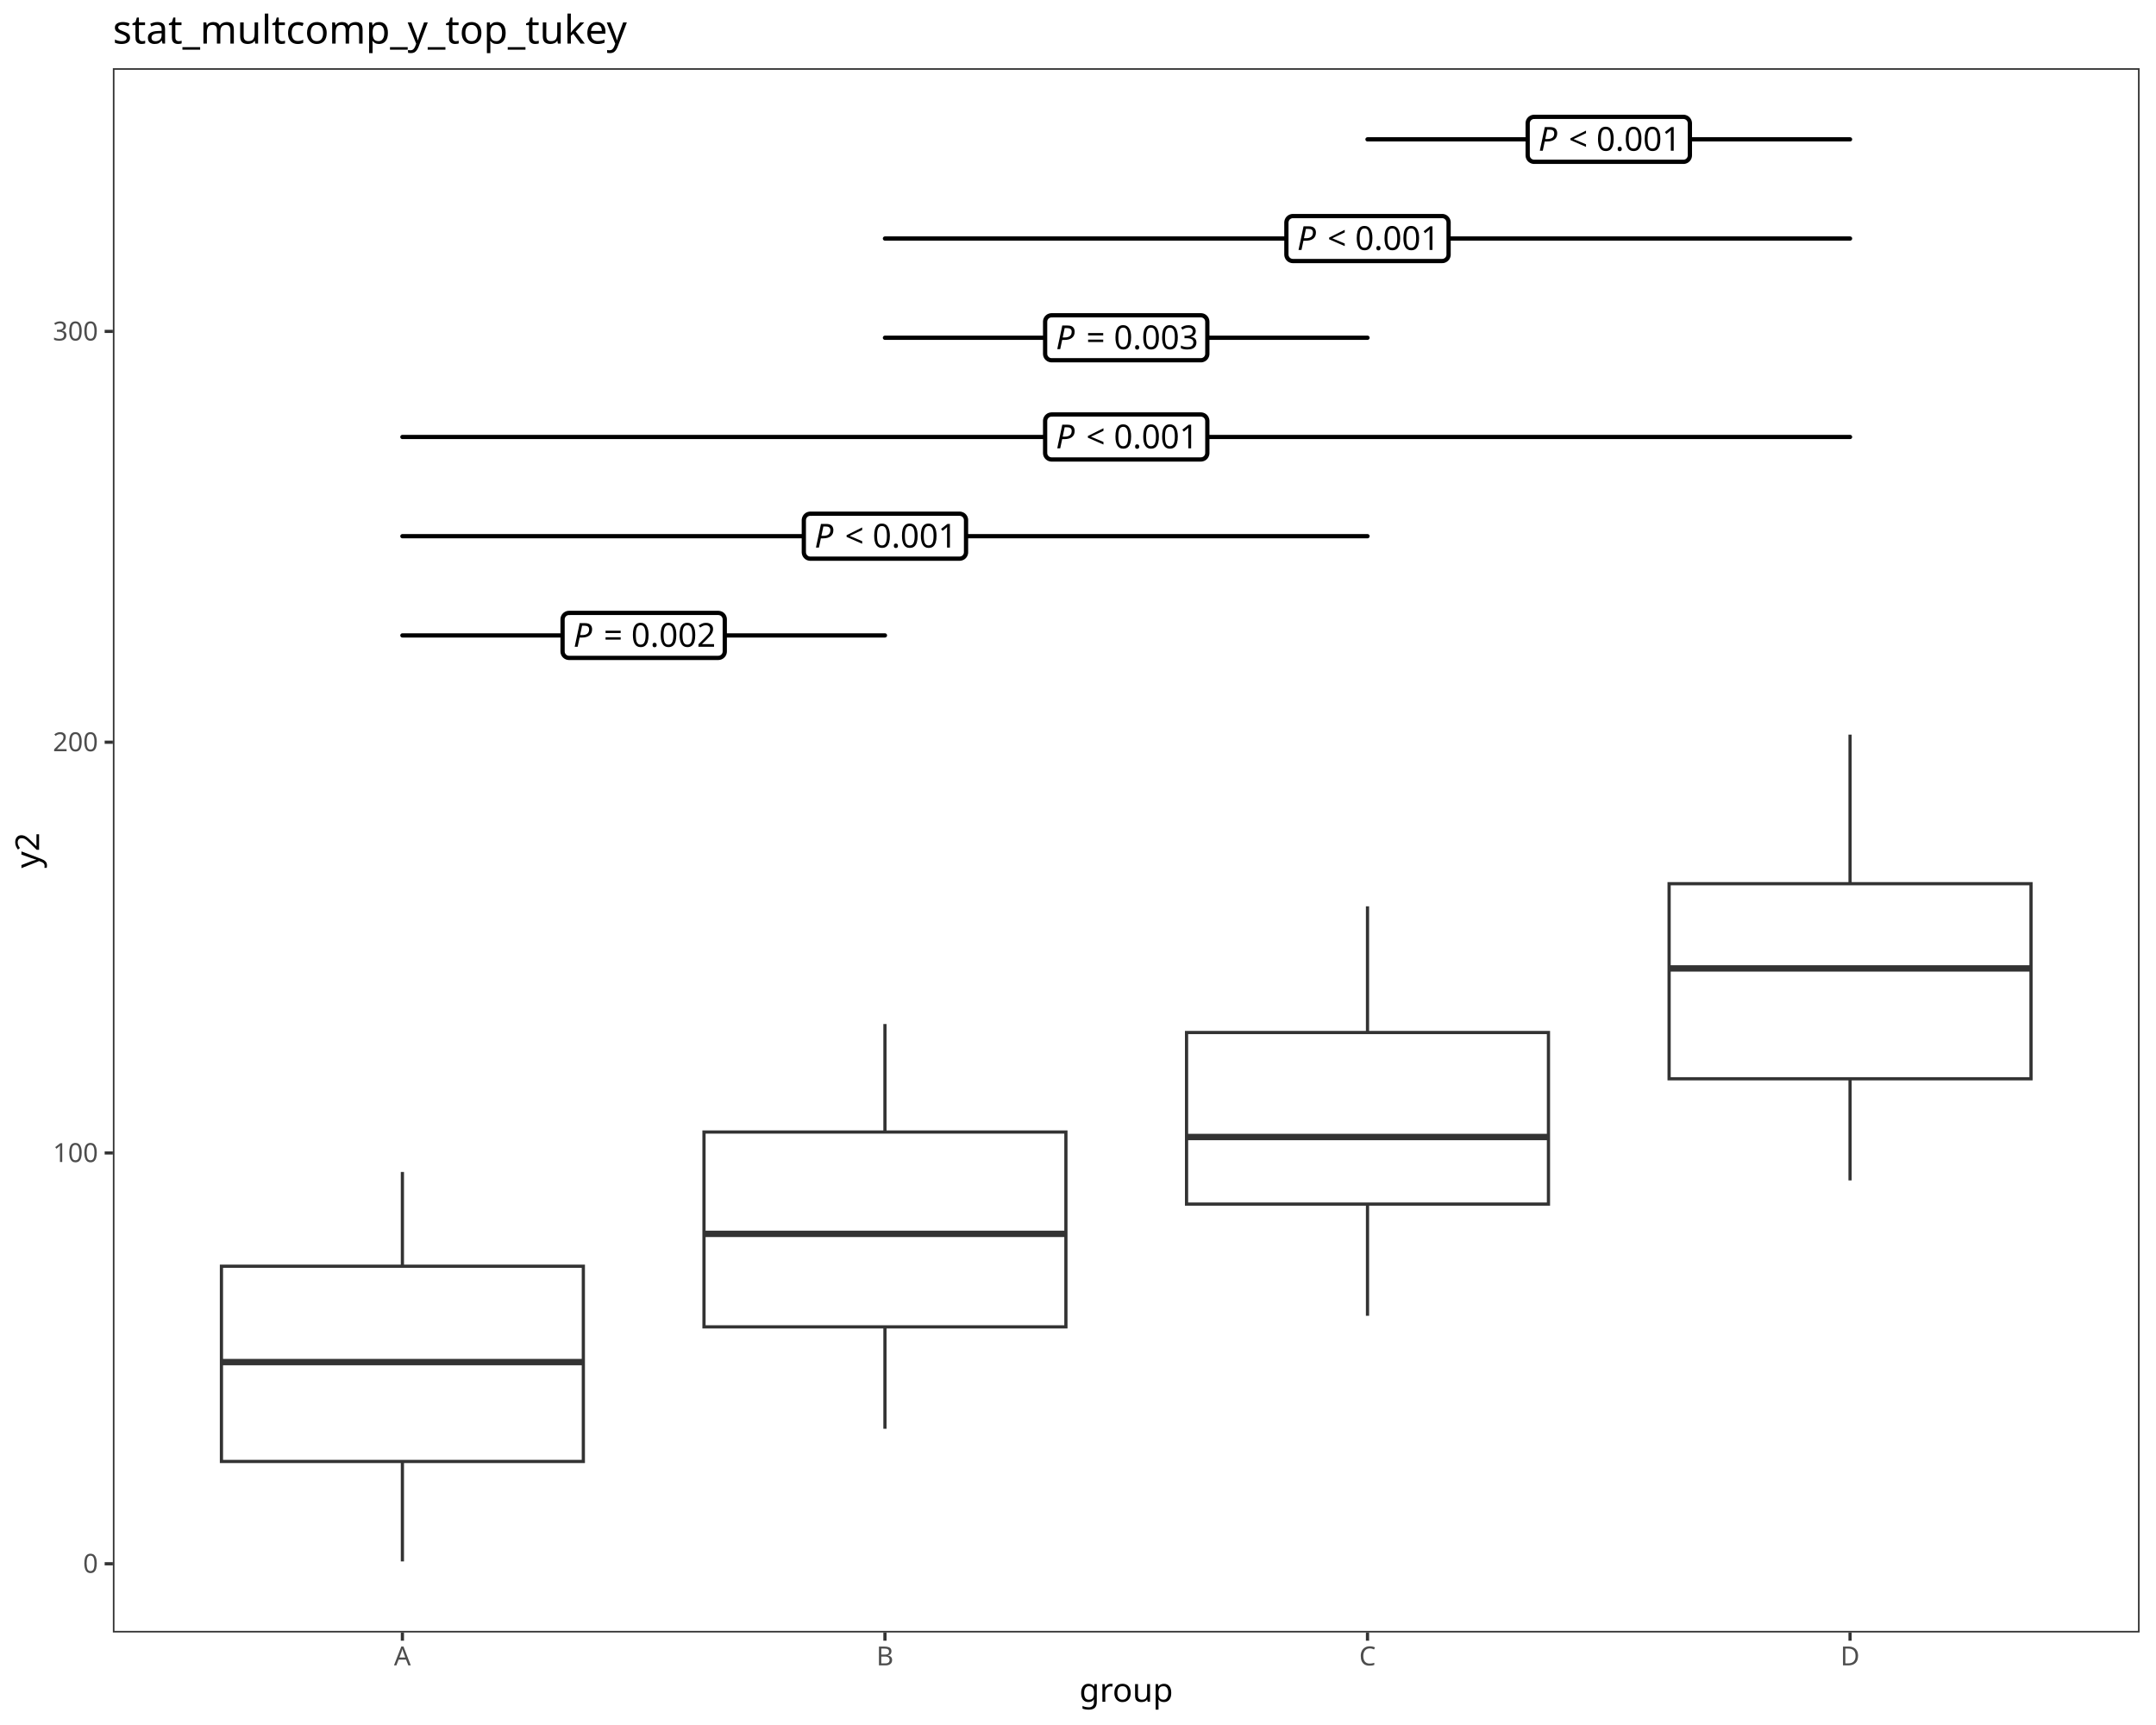
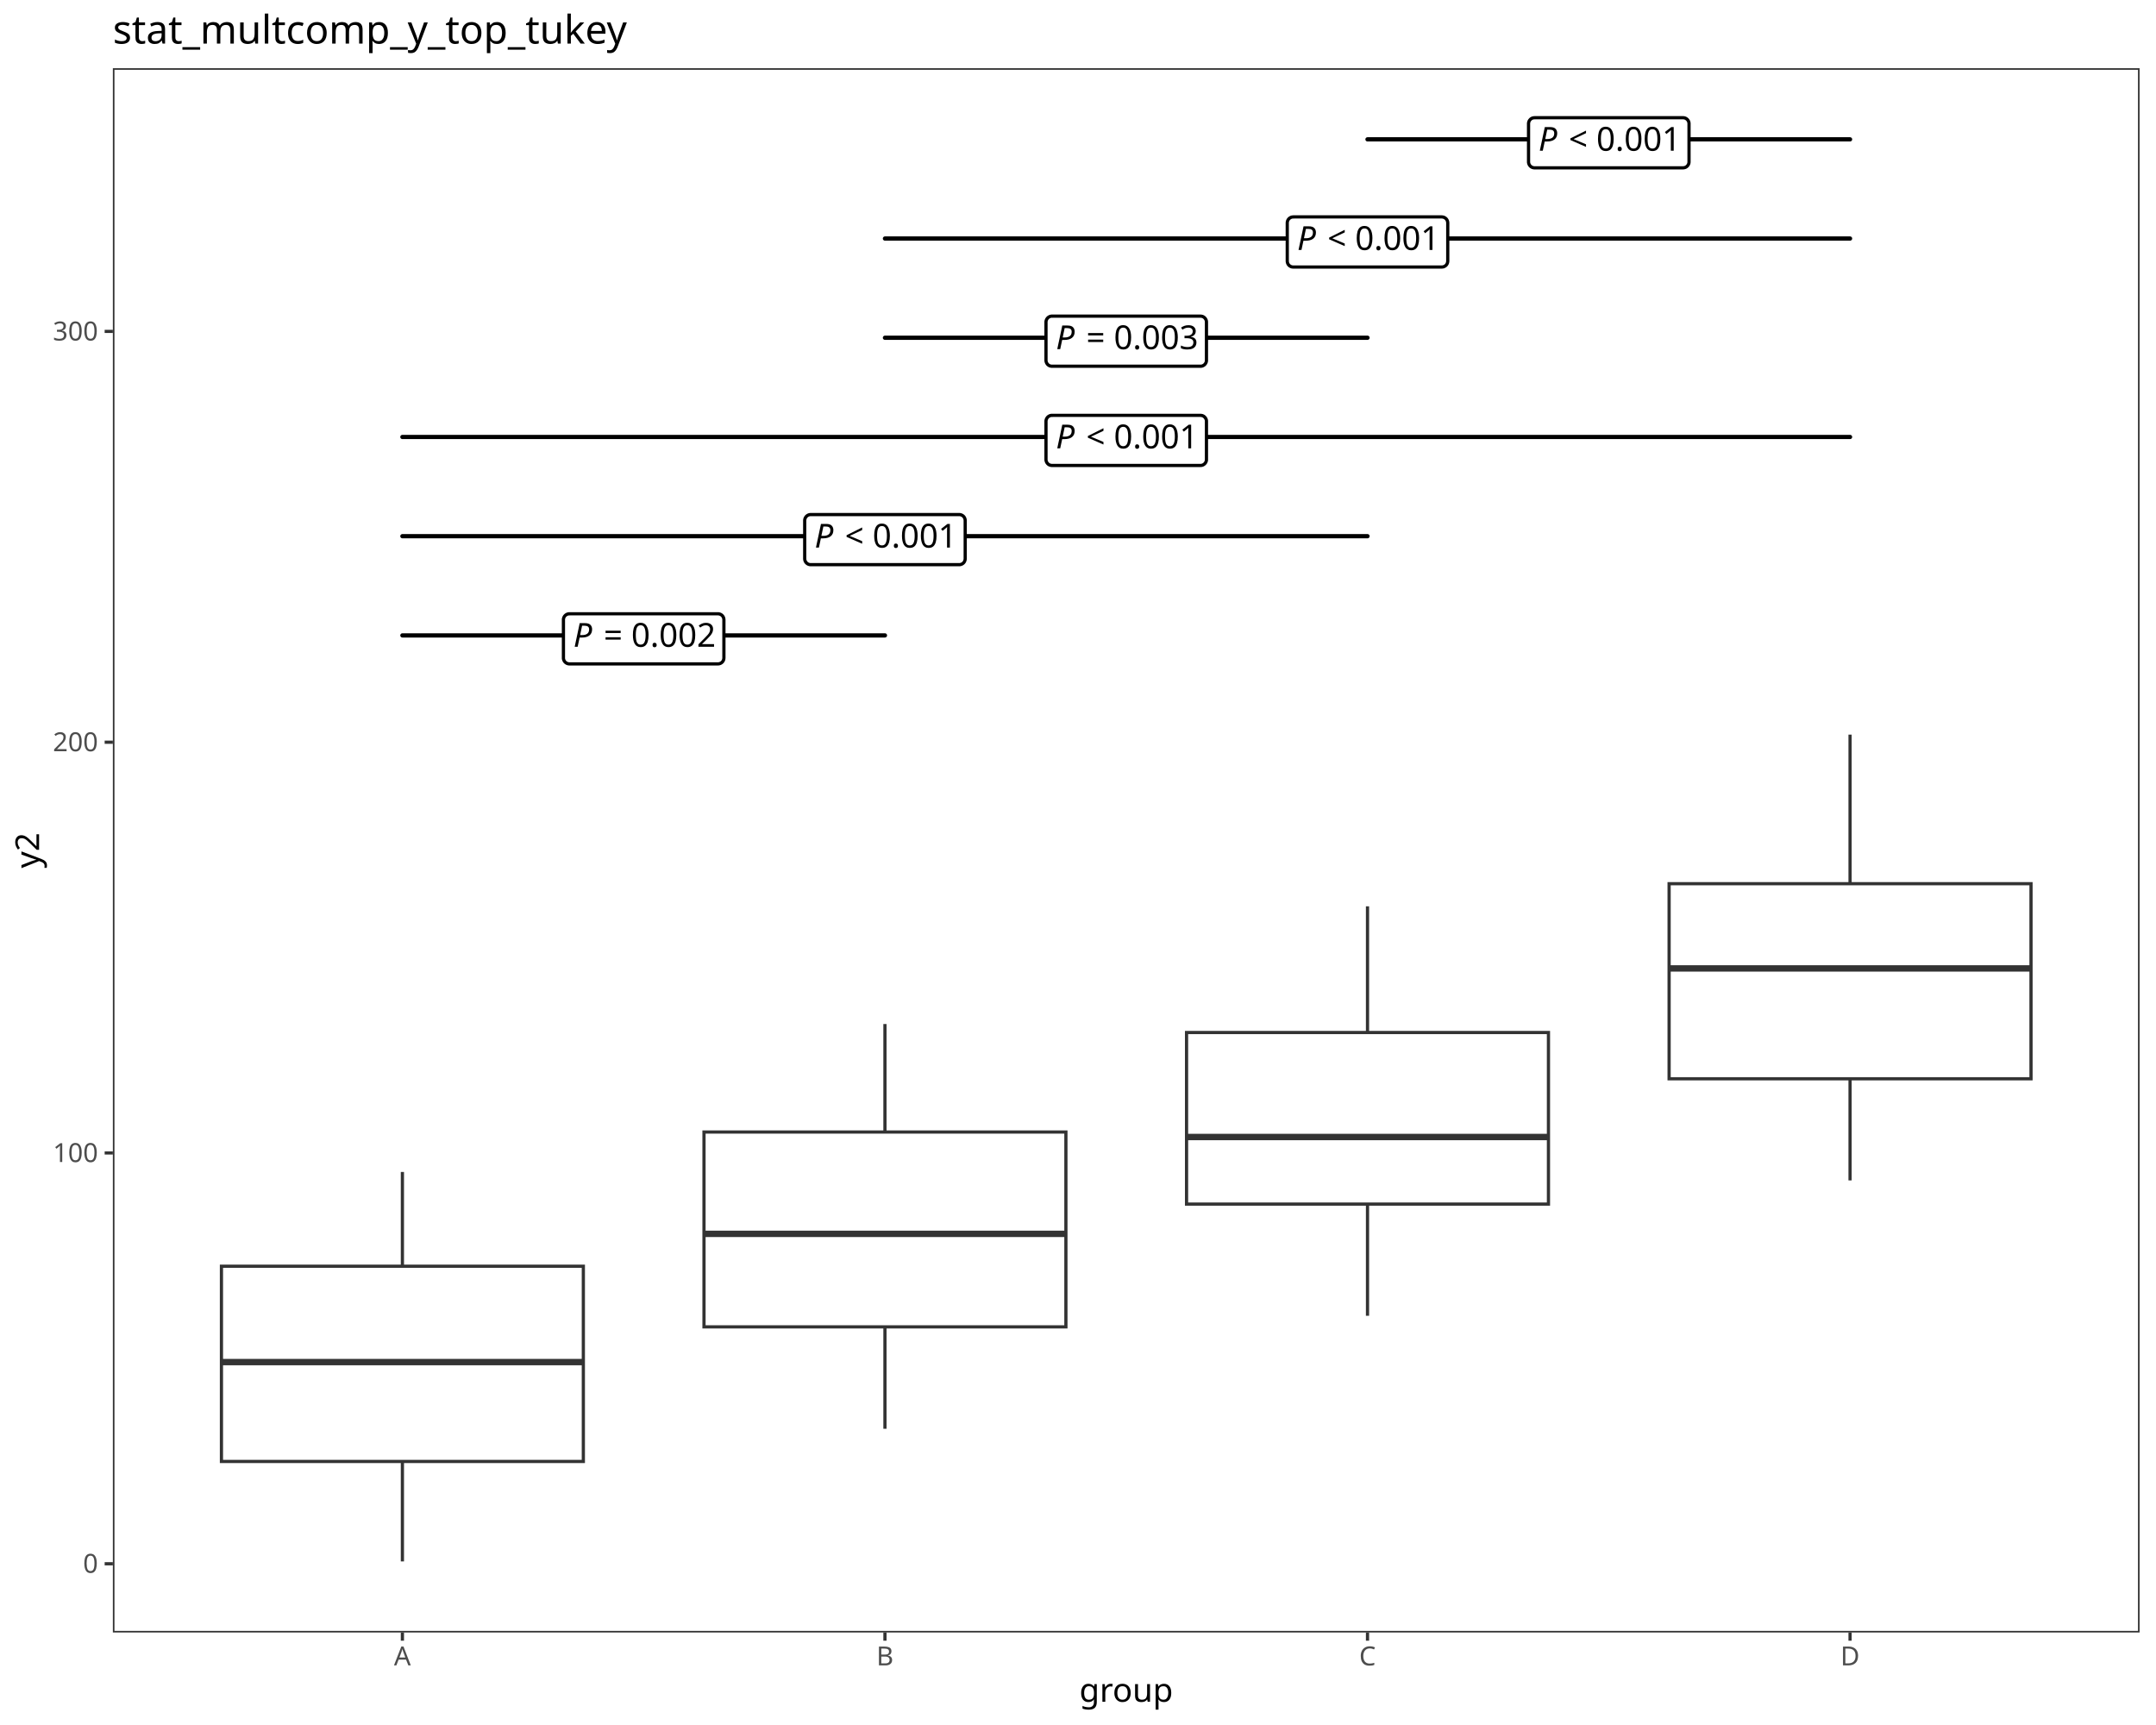
<svg xmlns="http://www.w3.org/2000/svg" class="svglite" data-engine-version="2.0" width="720.00pt" height="576.00pt" viewBox="0 0 720.00 576.00">
  <defs>
    <style type="text/css">
    .svglite line, .svglite polyline, .svglite polygon, .svglite path, .svglite rect, .svglite circle {
      fill: none;
      stroke: #000000;
      stroke-linecap: round;
      stroke-linejoin: round;
      stroke-miterlimit: 10.00;
    }
  </style>
  </defs>
  <rect width="100%" height="100%" style="stroke: none; fill: #FFFFFF;" />
  <defs>
    <clipPath id="cpMC4wMHw3MjAuMDB8MC4wMHw1NzYuMDA=">
      <rect x="0.00" y="0.00" width="720.00" height="576.00" />
    </clipPath>
  </defs>
  <g clip-path="url(#cpMC4wMHw3MjAuMDB8MC4wMHw1NzYuMDA=)">
    <rect x="0.00" y="0.00" width="720.00" height="576.00" style="stroke-width: 1.07; stroke: #FFFFFF; fill: #FFFFFF;" />
  </g>
  <defs>
    <clipPath id="cpMzcuNjl8NzE0LjUyfDIyLjc4fDU0NS4xMQ==">
      <rect x="37.69" y="22.78" width="676.83" height="522.33" />
    </clipPath>
  </defs>
  <g clip-path="url(#cpMzcuNjl8NzE0LjUyfDIyLjc4fDU0NS4xMQ==)">
    <rect x="37.69" y="22.78" width="676.83" height="522.33" style="stroke-width: 1.07; stroke: none; fill: #FFFFFF;" />
    <line x1="134.38" y1="422.81" x2="134.38" y2="391.33" style="stroke-width: 1.07; stroke: #333333; stroke-linecap: butt;" />
    <line x1="134.38" y1="488.00" x2="134.38" y2="521.37" style="stroke-width: 1.07; stroke: #333333; stroke-linecap: butt;" />
    <polygon points="73.95,422.81 73.95,488.00 194.81,488.00 194.81,422.81 73.95,422.81 " style="stroke-width: 1.07; stroke: #333333; stroke-linecap: butt; stroke-linejoin: miter; fill: #FFFFFF;" />
    <line x1="73.95" y1="454.82" x2="194.81" y2="454.82" style="stroke-width: 2.13; stroke: #333333; stroke-linecap: butt; stroke-linejoin: miter;" />
    <line x1="295.53" y1="378.00" x2="295.53" y2="341.94" style="stroke-width: 1.07; stroke: #333333; stroke-linecap: butt;" />
    <line x1="295.53" y1="443.06" x2="295.53" y2="477.08" style="stroke-width: 1.07; stroke: #333333; stroke-linecap: butt;" />
    <polygon points="235.10,378.00 235.10,443.06 355.96,443.06 355.96,378.00 235.10,378.00 " style="stroke-width: 1.07; stroke: #333333; stroke-linecap: butt; stroke-linejoin: miter; fill: #FFFFFF;" />
    <line x1="235.10" y1="412.00" x2="355.96" y2="412.00" style="stroke-width: 2.13; stroke: #333333; stroke-linecap: butt; stroke-linejoin: miter;" />
    <line x1="456.68" y1="344.77" x2="456.68" y2="302.63" style="stroke-width: 1.07; stroke: #333333; stroke-linecap: butt;" />
    <line x1="456.68" y1="402.06" x2="456.68" y2="439.35" style="stroke-width: 1.07; stroke: #333333; stroke-linecap: butt;" />
    <polygon points="396.25,344.77 396.25,402.06 517.11,402.06 517.11,344.77 396.25,344.77 " style="stroke-width: 1.07; stroke: #333333; stroke-linecap: butt; stroke-linejoin: miter; fill: #FFFFFF;" />
    <line x1="396.25" y1="379.66" x2="517.11" y2="379.66" style="stroke-width: 2.13; stroke: #333333; stroke-linecap: butt; stroke-linejoin: miter;" />
    <line x1="617.83" y1="295.08" x2="617.83" y2="245.30" style="stroke-width: 1.07; stroke: #333333; stroke-linecap: butt;" />
    <line x1="617.83" y1="360.22" x2="617.83" y2="394.15" style="stroke-width: 1.07; stroke: #333333; stroke-linecap: butt;" />
    <polygon points="557.40,295.08 557.40,360.22 678.26,360.22 678.26,295.08 557.40,295.08 " style="stroke-width: 1.07; stroke: #333333; stroke-linecap: butt; stroke-linejoin: miter; fill: #FFFFFF;" />
    <line x1="557.40" y1="323.37" x2="678.26" y2="323.37" style="stroke-width: 2.13; stroke: #333333; stroke-linecap: butt; stroke-linejoin: miter;" />
    <line x1="134.38" y1="212.17" x2="295.53" y2="212.17" style="stroke-width: 1.42;" />
-     <polygon points="190.03,219.68 239.88,219.68 239.79,219.68 240.14,219.66 240.48,219.59 240.80,219.47 241.11,219.29 241.37,219.07 241.61,218.81 241.79,218.52 241.93,218.20 242.01,217.86 242.04,217.52 242.04,217.52 242.04,206.82 242.04,206.82 242.01,206.47 241.93,206.14 241.79,205.82 241.61,205.52 241.37,205.26 241.11,205.04 240.80,204.87 240.48,204.75 240.14,204.68 239.88,204.66 190.03,204.66 190.29,204.68 189.94,204.66 189.60,204.70 189.26,204.80 188.95,204.95 188.66,205.15 188.41,205.39 188.20,205.67 188.04,205.97 187.93,206.30 187.88,206.65 187.87,206.82 187.87,217.52 187.88,217.34 187.88,217.69 187.93,218.03 188.04,218.36 188.20,218.67 188.41,218.95 188.66,219.19 188.95,219.39 189.26,219.54 189.60,219.63 189.94,219.68 " style="stroke-width: 1.42; fill: #FFFFFF;" />
+     <polygon points="190.14,221.68 239.76,221.68 239.68,221.68 240.00,221.67 240.32,221.60 240.62,221.49 240.89,221.33 241.14,221.13 241.35,220.89 241.52,220.62 241.65,220.32 241.72,220.01 241.75,219.69 241.75,219.69 241.75,206.94 241.75,206.94 241.72,206.62 241.65,206.31 241.52,206.01 241.35,205.74 241.14,205.50 240.89,205.30 240.62,205.14 240.32,205.03 240.00,204.96 239.76,204.95 190.14,204.95 190.38,204.96 190.06,204.95 189.75,204.99 189.44,205.08 189.15,205.22 188.89,205.40 188.66,205.62 188.46,205.87 188.32,206.16 188.21,206.46 188.16,206.78 188.16,206.94 188.16,219.69 188.16,219.53 188.16,219.85 188.21,220.17 188.32,220.47 188.46,220.76 188.66,221.01 188.89,221.23 189.15,221.41 189.44,221.55 189.75,221.64 190.06,221.68 " style="stroke-width: 1.07; fill: #FFFFFF;" />
    <text x="191.47" y="215.97" style="font-size: 11.04px; font-style: italic; font-family: sans;" textLength="7.37px" lengthAdjust="spacingAndGlyphs">P</text>
    <text x="198.83" y="215.97" style="font-size: 11.04px; font-family: sans;" textLength="2.76px" lengthAdjust="spacingAndGlyphs"> </text>
    <text x="201.60" y="215.97" style="font-size: 11.04px; font-family: sans;" textLength="6.45px" lengthAdjust="spacingAndGlyphs">=</text>
    <text x="208.05" y="215.97" style="font-size: 11.04px; font-family: sans;" textLength="2.76px" lengthAdjust="spacingAndGlyphs"> </text>
    <text x="210.81" y="215.97" style="font-size: 11.04px; font-family: sans;" textLength="27.63px" lengthAdjust="spacingAndGlyphs">0.002</text>
    <line x1="134.38" y1="179.04" x2="456.68" y2="179.04" style="stroke-width: 1.42;" />
-     <polygon points="270.60,186.55 320.45,186.55 320.37,186.55 320.71,186.53 321.05,186.46 321.38,186.34 321.68,186.17 321.95,185.95 322.18,185.69 322.37,185.39 322.50,185.07 322.59,184.73 322.61,184.39 322.61,184.39 322.61,173.69 322.61,173.69 322.59,173.35 322.50,173.01 322.37,172.69 322.18,172.39 321.95,172.13 321.68,171.91 321.38,171.74 321.05,171.62 320.71,171.55 320.45,171.53 270.60,171.53 270.86,171.55 270.52,171.53 270.17,171.58 269.84,171.67 269.52,171.82 269.24,172.02 268.99,172.26 268.78,172.54 268.62,172.85 268.51,173.18 268.45,173.52 268.44,173.69 268.44,184.39 268.45,184.21 268.45,184.56 268.51,184.91 268.62,185.24 268.78,185.54 268.99,185.82 269.24,186.06 269.52,186.26 269.84,186.41 270.17,186.50 270.52,186.55 " style="stroke-width: 1.42; fill: #FFFFFF;" />
+     <polygon points="270.72,188.55 320.34,188.55 320.26,188.55 320.58,188.54 320.89,188.47 321.19,188.36 321.47,188.20 321.72,188.00 321.93,187.76 322.10,187.49 322.22,187.19 322.30,186.88 322.33,186.57 322.33,186.57 322.33,173.81 322.33,173.81 322.30,173.49 322.22,173.18 322.10,172.88 321.93,172.61 321.72,172.37 321.47,172.17 321.19,172.01 320.89,171.90 320.58,171.83 320.34,171.82 270.72,171.82 270.96,171.83 270.64,171.82 270.32,171.86 270.01,171.95 269.73,172.09 269.46,172.27 269.23,172.49 269.04,172.75 268.89,173.03 268.79,173.33 268.74,173.65 268.73,173.81 268.73,186.57 268.74,186.41 268.74,186.72 268.79,187.04 268.89,187.34 269.04,187.63 269.23,187.88 269.46,188.10 269.73,188.29 270.01,188.42 270.32,188.51 270.64,188.55 " style="stroke-width: 1.07; fill: #FFFFFF;" />
    <text x="272.04" y="182.84" style="font-size: 11.04px; font-style: italic; font-family: sans;" textLength="7.37px" lengthAdjust="spacingAndGlyphs">P</text>
    <text x="279.41" y="182.84" style="font-size: 11.04px; font-family: sans;" textLength="2.76px" lengthAdjust="spacingAndGlyphs"> </text>
    <text x="282.17" y="182.84" style="font-size: 11.04px; font-family: sans;" textLength="6.45px" lengthAdjust="spacingAndGlyphs">&lt;</text>
    <text x="288.62" y="182.84" style="font-size: 11.04px; font-family: sans;" textLength="2.76px" lengthAdjust="spacingAndGlyphs"> </text>
    <text x="291.39" y="182.84" style="font-size: 11.04px; font-family: sans;" textLength="27.63px" lengthAdjust="spacingAndGlyphs">0.001</text>
    <line x1="134.38" y1="145.91" x2="617.83" y2="145.91" style="stroke-width: 1.42;" />
-     <polygon points="351.18,153.42 401.03,153.42 400.94,153.42 401.29,153.40 401.63,153.33 401.96,153.21 402.26,153.04 402.53,152.82 402.76,152.56 402.94,152.26 403.08,151.94 403.16,151.61 403.19,151.26 403.19,151.26 403.19,140.56 403.19,140.56 403.16,140.22 403.08,139.88 402.94,139.56 402.76,139.27 402.53,139.01 402.26,138.79 401.96,138.61 401.63,138.49 401.29,138.42 401.03,138.40 351.18,138.40 351.44,138.42 351.09,138.41 350.75,138.45 350.41,138.54 350.10,138.69 349.81,138.89 349.56,139.13 349.35,139.41 349.19,139.72 349.08,140.05 349.03,140.39 349.02,140.56 349.02,151.26 349.03,151.09 349.03,151.43 349.08,151.78 349.19,152.11 349.35,152.41 349.56,152.69 349.81,152.93 350.10,153.13 350.41,153.28 350.75,153.38 351.09,153.42 " style="stroke-width: 1.42; fill: #FFFFFF;" />
+     <polygon points="351.29,155.42 400.91,155.42 400.83,155.42 401.15,155.41 401.47,155.35 401.77,155.23 402.04,155.07 402.29,154.87 402.50,154.63 402.67,154.36 402.80,154.07 402.88,153.76 402.90,153.44 402.90,153.44 402.90,140.68 402.90,140.68 402.88,140.36 402.80,140.05 402.67,139.76 402.50,139.49 402.29,139.25 402.04,139.04 401.77,138.88 401.47,138.77 401.15,138.71 400.91,138.69 351.29,138.69 351.53,138.71 351.21,138.69 350.90,138.73 350.59,138.82 350.30,138.96 350.04,139.14 349.81,139.36 349.62,139.62 349.47,139.90 349.37,140.20 349.31,140.52 349.31,140.68 349.31,153.44 349.31,153.28 349.31,153.60 349.37,153.91 349.47,154.22 349.62,154.50 349.81,154.75 350.04,154.98 350.30,155.16 350.59,155.29 350.90,155.38 351.21,155.42 " style="stroke-width: 1.07; fill: #FFFFFF;" />
    <text x="352.62" y="149.71" style="font-size: 11.04px; font-style: italic; font-family: sans;" textLength="7.37px" lengthAdjust="spacingAndGlyphs">P</text>
    <text x="359.99" y="149.71" style="font-size: 11.04px; font-family: sans;" textLength="2.76px" lengthAdjust="spacingAndGlyphs"> </text>
    <text x="362.75" y="149.71" style="font-size: 11.04px; font-family: sans;" textLength="6.45px" lengthAdjust="spacingAndGlyphs">&lt;</text>
    <text x="369.20" y="149.71" style="font-size: 11.04px; font-family: sans;" textLength="2.76px" lengthAdjust="spacingAndGlyphs"> </text>
    <text x="371.96" y="149.71" style="font-size: 11.04px; font-family: sans;" textLength="27.63px" lengthAdjust="spacingAndGlyphs">0.001</text>
    <line x1="295.53" y1="112.78" x2="456.68" y2="112.78" style="stroke-width: 1.42;" />
-     <polygon points="351.18,120.29 401.03,120.29 400.94,120.29 401.29,120.28 401.63,120.21 401.96,120.08 402.26,119.91 402.53,119.69 402.76,119.43 402.94,119.13 403.08,118.82 403.16,118.48 403.19,118.13 403.19,118.13 403.19,107.44 403.19,107.44 403.16,107.09 403.08,106.75 402.94,106.43 402.76,106.14 402.53,105.88 402.26,105.66 401.96,105.48 401.63,105.36 401.29,105.29 401.03,105.28 351.18,105.28 351.44,105.29 351.09,105.28 350.75,105.32 350.41,105.42 350.10,105.56 349.81,105.76 349.56,106.00 349.35,106.28 349.19,106.59 349.08,106.92 349.03,107.26 349.02,107.44 349.02,118.13 349.03,117.96 349.03,118.30 349.08,118.65 349.19,118.98 349.35,119.29 349.56,119.56 349.81,119.80 350.10,120.00 350.41,120.15 350.75,120.25 351.09,120.29 " style="stroke-width: 1.42; fill: #FFFFFF;" />
+     <polygon points="351.29,122.29 400.91,122.29 400.83,122.29 401.15,122.28 401.47,122.22 401.77,122.10 402.04,121.94 402.29,121.74 402.50,121.50 402.67,121.23 402.80,120.94 402.88,120.63 402.90,120.31 402.90,120.31 402.90,107.55 402.90,107.55 402.88,107.23 402.80,106.92 402.67,106.63 402.50,106.36 402.29,106.12 402.04,105.91 401.77,105.75 401.47,105.64 401.15,105.58 400.91,105.56 351.29,105.56 351.53,105.58 351.21,105.56 350.90,105.60 350.59,105.69 350.30,105.83 350.04,106.01 349.81,106.23 349.62,106.49 349.47,106.77 349.37,107.07 349.31,107.39 349.31,107.55 349.31,120.31 349.31,120.15 349.31,120.47 349.37,120.78 349.47,121.09 349.62,121.37 349.81,121.63 350.04,121.85 350.30,122.03 350.59,122.17 350.90,122.25 351.21,122.29 " style="stroke-width: 1.07; fill: #FFFFFF;" />
    <text x="352.62" y="116.59" style="font-size: 11.04px; font-style: italic; font-family: sans;" textLength="7.37px" lengthAdjust="spacingAndGlyphs">P</text>
    <text x="359.99" y="116.59" style="font-size: 11.04px; font-family: sans;" textLength="2.76px" lengthAdjust="spacingAndGlyphs"> </text>
    <text x="362.75" y="116.59" style="font-size: 11.04px; font-family: sans;" textLength="6.45px" lengthAdjust="spacingAndGlyphs">=</text>
    <text x="369.20" y="116.59" style="font-size: 11.04px; font-family: sans;" textLength="2.76px" lengthAdjust="spacingAndGlyphs"> </text>
    <text x="371.96" y="116.59" style="font-size: 11.04px; font-family: sans;" textLength="27.63px" lengthAdjust="spacingAndGlyphs">0.003</text>
    <line x1="295.53" y1="79.65" x2="617.83" y2="79.65" style="stroke-width: 1.42;" />
-     <polygon points="431.75,87.16 481.60,87.16 481.52,87.16 481.86,87.15 482.21,87.08 482.53,86.95 482.83,86.78 483.10,86.56 483.33,86.30 483.52,86.01 483.65,85.69 483.74,85.35 483.76,85.00 483.76,85.00 483.76,74.31 483.76,74.31 483.74,73.96 483.65,73.62 483.52,73.30 483.33,73.01 483.10,72.75 482.83,72.53 482.53,72.35 482.21,72.23 481.86,72.16 481.60,72.15 431.75,72.15 432.02,72.16 431.67,72.15 431.32,72.19 430.99,72.29 430.67,72.44 430.39,72.63 430.14,72.87 429.93,73.15 429.77,73.46 429.66,73.79 429.60,74.13 429.59,74.31 429.59,85.00 429.60,84.83 429.60,85.18 429.66,85.52 429.77,85.85 429.93,86.16 430.14,86.43 430.39,86.68 430.67,86.87 430.99,87.02 431.32,87.12 431.67,87.16 " style="stroke-width: 1.42; fill: #FFFFFF;" />
+     <polygon points="431.87,89.17 481.49,89.17 481.41,89.16 481.73,89.15 482.04,89.09 482.34,88.97 482.62,88.81 482.87,88.61 483.08,88.37 483.25,88.10 483.37,87.81 483.45,87.50 483.48,87.18 483.48,87.18 483.48,74.42 483.48,74.42 483.45,74.10 483.37,73.79 483.25,73.50 483.08,73.23 482.87,72.99 482.62,72.79 482.34,72.63 482.04,72.51 481.73,72.45 481.49,72.43 431.87,72.43 432.11,72.45 431.79,72.44 431.47,72.47 431.17,72.56 430.88,72.70 430.61,72.88 430.38,73.10 430.19,73.36 430.04,73.64 429.94,73.95 429.89,74.26 429.88,74.42 429.88,87.18 429.89,87.02 429.89,87.34 429.94,87.65 430.04,87.96 430.19,88.24 430.38,88.50 430.61,88.72 430.88,88.90 431.17,89.04 431.47,89.13 431.79,89.16 " style="stroke-width: 1.07; fill: #FFFFFF;" />
    <text x="433.19" y="83.46" style="font-size: 11.04px; font-style: italic; font-family: sans;" textLength="7.37px" lengthAdjust="spacingAndGlyphs">P</text>
    <text x="440.56" y="83.46" style="font-size: 11.04px; font-family: sans;" textLength="2.76px" lengthAdjust="spacingAndGlyphs"> </text>
    <text x="443.32" y="83.46" style="font-size: 11.04px; font-family: sans;" textLength="6.45px" lengthAdjust="spacingAndGlyphs">&lt;</text>
    <text x="449.77" y="83.46" style="font-size: 11.04px; font-family: sans;" textLength="2.76px" lengthAdjust="spacingAndGlyphs"> </text>
    <text x="452.54" y="83.46" style="font-size: 11.04px; font-family: sans;" textLength="27.63px" lengthAdjust="spacingAndGlyphs">0.001</text>
    <line x1="456.68" y1="46.53" x2="617.83" y2="46.53" style="stroke-width: 1.42;" />
-     <polygon points="512.33,54.03 562.18,54.03 562.09,54.03 562.44,54.02 562.78,53.95 563.11,53.83 563.41,53.65 563.68,53.43 563.91,53.17 564.09,52.88 564.23,52.56 564.31,52.22 564.34,51.87 564.34,51.87 564.34,41.18 564.34,41.18 564.31,40.83 564.23,40.49 564.09,40.17 563.91,39.88 563.68,39.62 563.41,39.40 563.11,39.23 562.78,39.10 562.44,39.03 562.18,39.02 512.33,39.02 512.59,39.03 512.24,39.02 511.90,39.06 511.56,39.16 511.25,39.31 510.96,39.50 510.71,39.75 510.50,40.02 510.34,40.33 510.23,40.66 510.18,41.00 510.17,41.18 510.17,51.87 510.18,51.70 510.18,52.05 510.23,52.39 510.34,52.72 510.50,53.03 510.71,53.31 510.96,53.55 511.25,53.74 511.56,53.89 511.90,53.99 512.24,54.03 " style="stroke-width: 1.42; fill: #FFFFFF;" />
+     <polygon points="512.45,56.04 562.06,56.04 561.98,56.04 562.30,56.02 562.62,55.96 562.92,55.85 563.19,55.69 563.44,55.48 563.65,55.24 563.82,54.97 563.95,54.68 564.03,54.37 564.05,54.05 564.05,54.05 564.05,41.29 564.05,41.29 564.03,40.97 563.95,40.66 563.82,40.37 563.65,40.10 563.44,39.86 563.19,39.66 562.92,39.50 562.62,39.38 562.30,39.32 562.06,39.31 512.45,39.31 512.68,39.32 512.37,39.31 512.05,39.35 511.74,39.43 511.45,39.57 511.19,39.75 510.96,39.98 510.77,40.23 510.62,40.51 510.52,40.82 510.46,41.13 510.46,41.29 510.46,54.05 510.46,53.89 510.46,54.21 510.52,54.53 510.62,54.83 510.77,55.11 510.96,55.37 511.19,55.59 511.45,55.77 511.74,55.91 512.05,56.00 512.37,56.04 " style="stroke-width: 1.07; fill: #FFFFFF;" />
    <text x="513.77" y="50.33" style="font-size: 11.04px; font-style: italic; font-family: sans;" textLength="7.37px" lengthAdjust="spacingAndGlyphs">P</text>
    <text x="521.14" y="50.33" style="font-size: 11.04px; font-family: sans;" textLength="2.76px" lengthAdjust="spacingAndGlyphs"> </text>
    <text x="523.90" y="50.33" style="font-size: 11.04px; font-family: sans;" textLength="6.45px" lengthAdjust="spacingAndGlyphs">&lt;</text>
    <text x="530.35" y="50.33" style="font-size: 11.04px; font-family: sans;" textLength="2.76px" lengthAdjust="spacingAndGlyphs"> </text>
    <text x="533.11" y="50.33" style="font-size: 11.04px; font-family: sans;" textLength="27.63px" lengthAdjust="spacingAndGlyphs">0.001</text>
    <rect x="37.69" y="22.78" width="676.83" height="522.33" style="stroke-width: 1.07; stroke: #333333;" />
  </g>
  <g clip-path="url(#cpMC4wMHw3MjAuMDB8MC4wMHw1NzYuMDA=)">
    <text x="32.76" y="525.18" text-anchor="end" style="font-size: 8.80px; fill: #4D4D4D; font-family: sans;" textLength="4.89px" lengthAdjust="spacingAndGlyphs">0</text>
    <text x="32.76" y="388.02" text-anchor="end" style="font-size: 8.80px; fill: #4D4D4D; font-family: sans;" textLength="14.68px" lengthAdjust="spacingAndGlyphs">100</text>
    <text x="32.76" y="250.85" text-anchor="end" style="font-size: 8.80px; fill: #4D4D4D; font-family: sans;" textLength="14.68px" lengthAdjust="spacingAndGlyphs">200</text>
    <text x="32.76" y="113.69" text-anchor="end" style="font-size: 8.80px; fill: #4D4D4D; font-family: sans;" textLength="14.68px" lengthAdjust="spacingAndGlyphs">300</text>
    <polyline points="34.95,522.16 37.69,522.16 " style="stroke-width: 1.07; stroke: #333333; stroke-linecap: butt;" />
    <polyline points="34.95,384.99 37.69,384.99 " style="stroke-width: 1.07; stroke: #333333; stroke-linecap: butt;" />
    <polyline points="34.95,247.83 37.69,247.83 " style="stroke-width: 1.07; stroke: #333333; stroke-linecap: butt;" />
    <polyline points="34.95,110.66 37.69,110.66 " style="stroke-width: 1.07; stroke: #333333; stroke-linecap: butt;" />
    <polyline points="134.38,547.85 134.38,545.11 " style="stroke-width: 1.07; stroke: #333333; stroke-linecap: butt;" />
    <polyline points="295.53,547.85 295.53,545.11 " style="stroke-width: 1.07; stroke: #333333; stroke-linecap: butt;" />
    <polyline points="456.68,547.85 456.68,545.11 " style="stroke-width: 1.07; stroke: #333333; stroke-linecap: butt;" />
    <polyline points="617.83,547.85 617.83,545.11 " style="stroke-width: 1.07; stroke: #333333; stroke-linecap: butt;" />
    <text x="134.38" y="556.10" text-anchor="middle" style="font-size: 8.80px; fill: #4D4D4D; font-family: sans;" textLength="5.87px" lengthAdjust="spacingAndGlyphs">A</text>
    <text x="295.53" y="556.10" text-anchor="middle" style="font-size: 8.80px; fill: #4D4D4D; font-family: sans;" textLength="5.87px" lengthAdjust="spacingAndGlyphs">B</text>
    <text x="456.68" y="556.10" text-anchor="middle" style="font-size: 8.80px; fill: #4D4D4D; font-family: sans;" textLength="6.36px" lengthAdjust="spacingAndGlyphs">C</text>
    <text x="617.83" y="556.10" text-anchor="middle" style="font-size: 8.80px; fill: #4D4D4D; font-family: sans;" textLength="6.36px" lengthAdjust="spacingAndGlyphs">D</text>
    <text x="376.10" y="568.24" text-anchor="middle" style="font-size: 11.00px; font-family: sans;" textLength="28.14px" lengthAdjust="spacingAndGlyphs">group</text>
    <text transform="translate(13.05,283.95) rotate(-90)" text-anchor="middle" style="font-size: 11.00px; font-family: sans;" textLength="11.62px" lengthAdjust="spacingAndGlyphs">y2</text>
    <text x="37.69" y="14.56" style="font-size: 13.20px; font-family: sans;" textLength="164.40px" lengthAdjust="spacingAndGlyphs">stat_multcomp_y_top_tukey</text>
  </g>
</svg>
